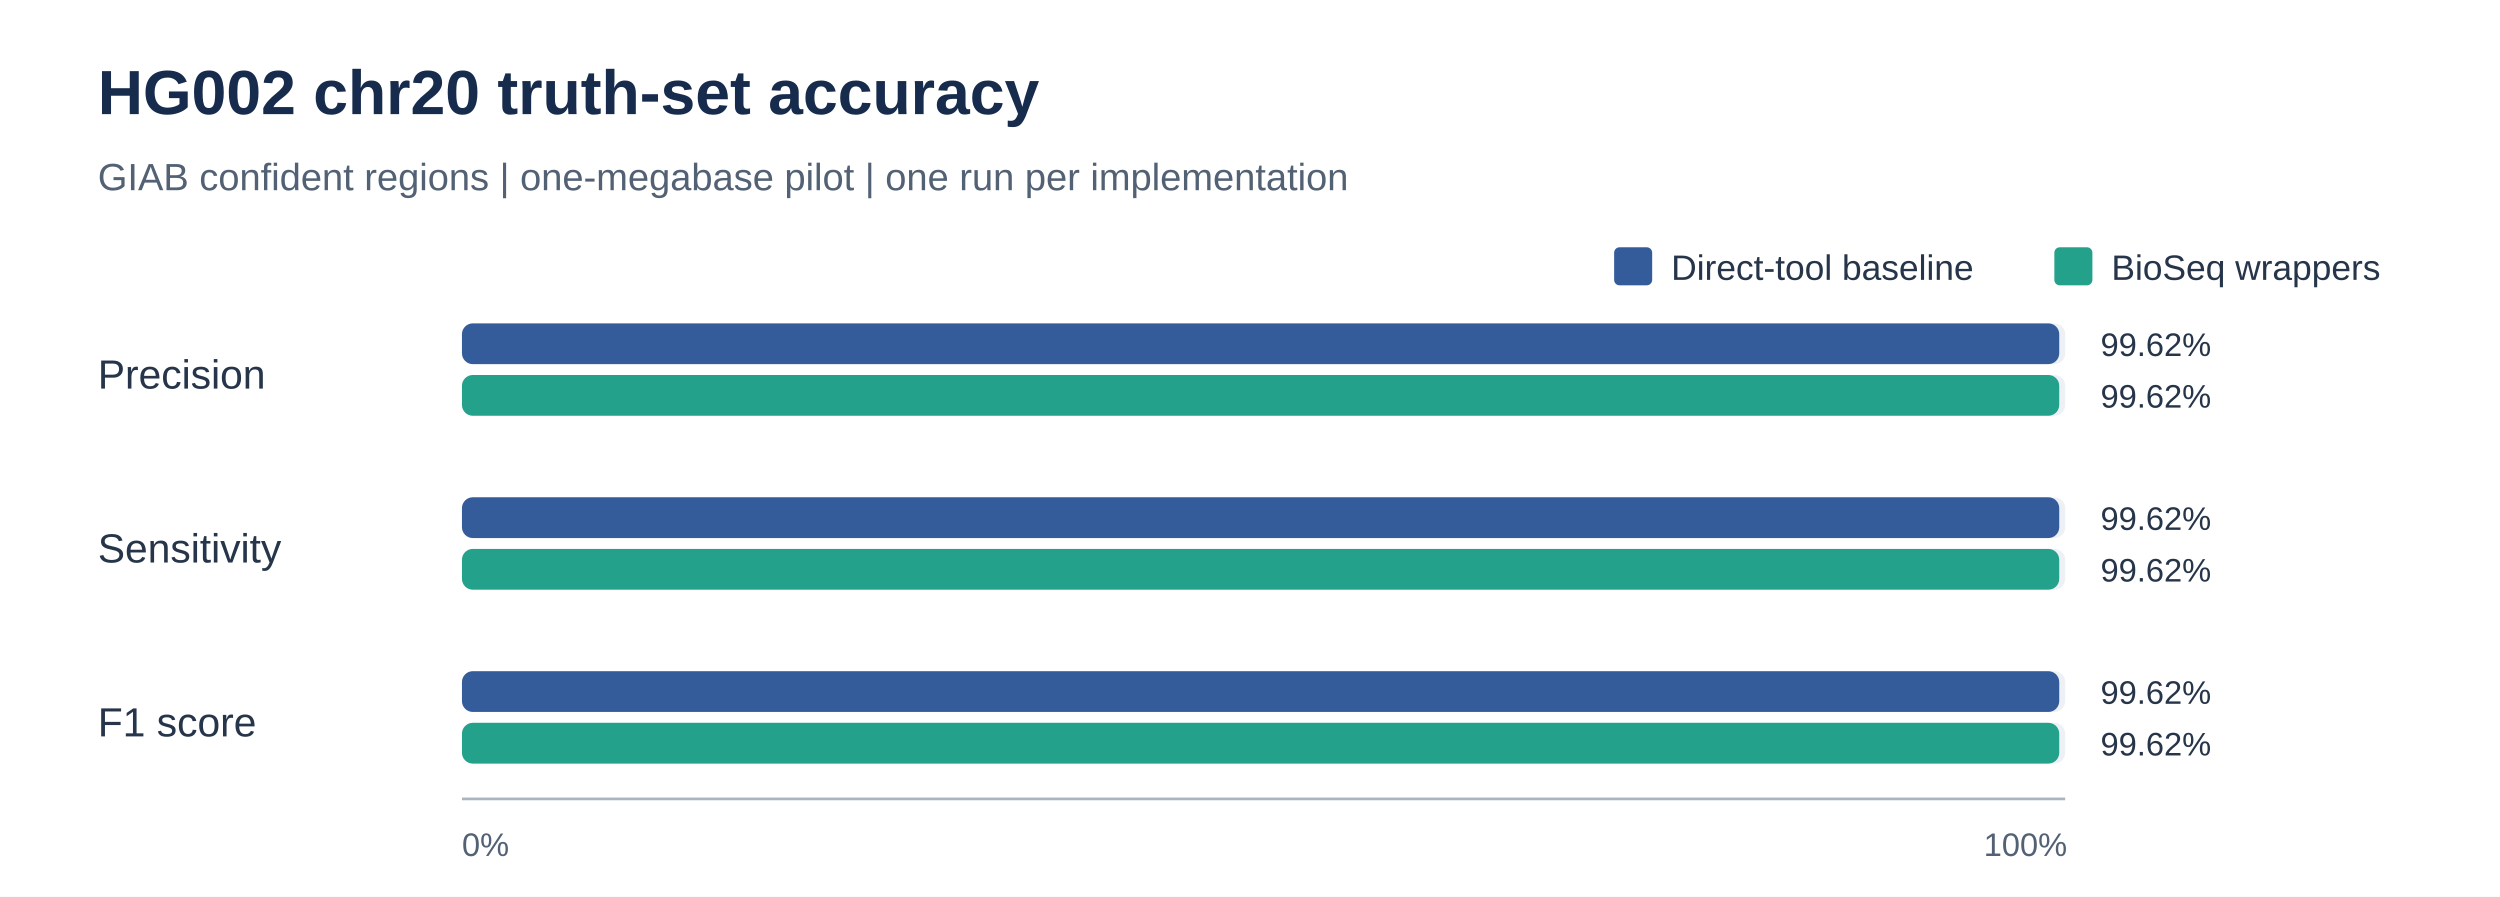
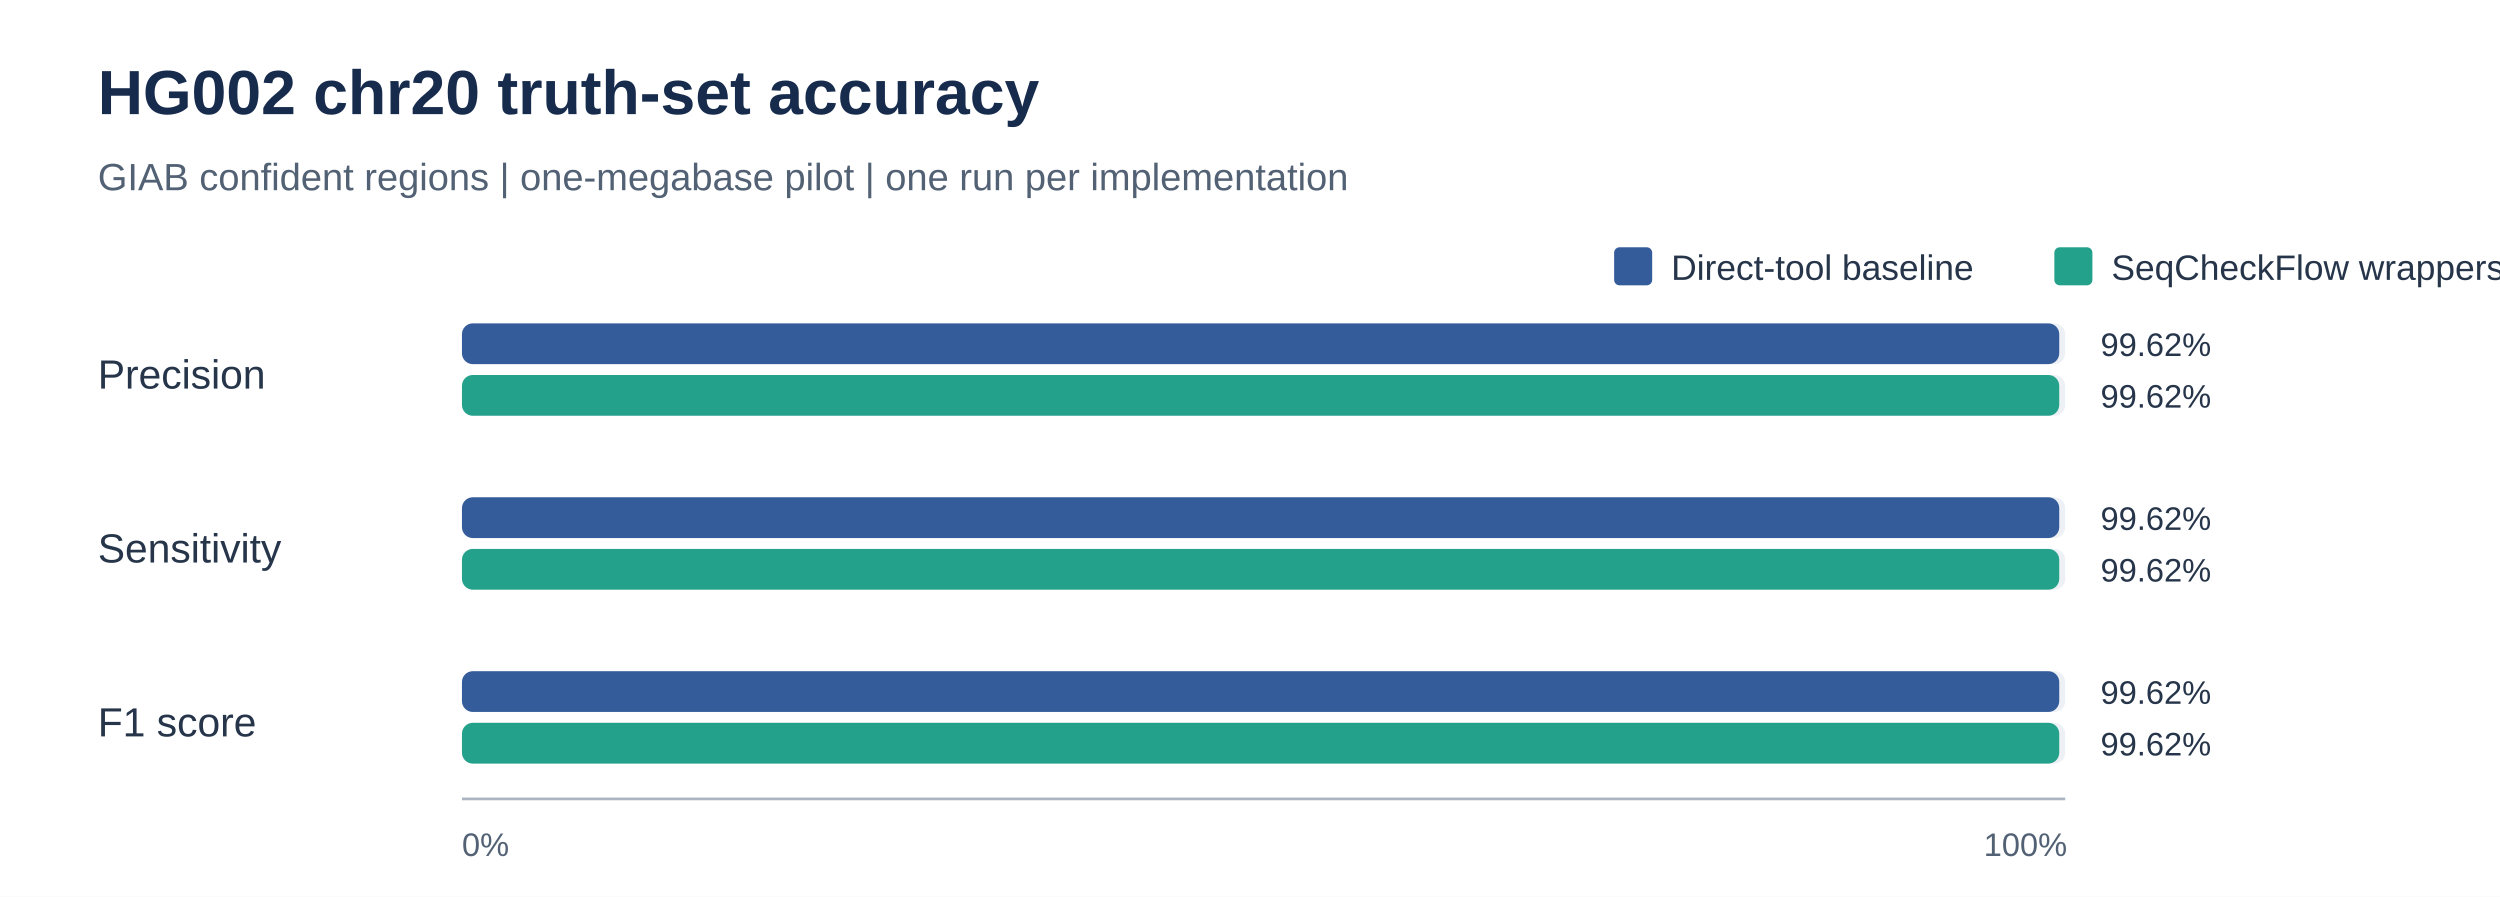
<svg xmlns="http://www.w3.org/2000/svg" width="920" height="330" viewBox="0 0 920 330" role="img" aria-labelledby="title desc">
  <rect width="920" height="330" fill="#ffffff" />
  <text x="36" y="42" font-family="Arial, sans-serif" font-size="23" font-weight="700" fill="#172b4d">HG002 chr20 truth-set accuracy</text>
  <text x="36" y="70" font-family="Arial, sans-serif" font-size="14" fill="#526174">GIAB confident regions | one-megabase pilot | one run per implementation</text>
  <rect x="594" y="91" width="14" height="14" rx="2" fill="#355c9a" />
  <text x="615" y="103" font-family="Arial, sans-serif" font-size="13" fill="#26354a">Direct-tool baseline</text>
  <rect x="756" y="91" width="14" height="14" rx="2" fill="#24a18a" />
-   <text x="777" y="103" font-family="Arial, sans-serif" font-size="13" fill="#26354a">BioSeq wrappers</text>
+   <text x="777" y="103" font-family="Arial, sans-serif" font-size="13" fill="#26354a">SeqCheckFlow wrappers</text>
  <text x="36" y="143" font-family="Arial, sans-serif" font-size="15" fill="#26354a">Precision</text>
  <text x="36" y="207" font-family="Arial, sans-serif" font-size="15" fill="#26354a">Sensitivity</text>
  <text x="36" y="271" font-family="Arial, sans-serif" font-size="15" fill="#26354a">F1 score</text>
  <g fill="#edf1f5">
    <rect x="170" y="119" width="590" height="15" rx="4" />
    <rect x="170" y="138" width="590" height="15" rx="4" />
    <rect x="170" y="183" width="590" height="15" rx="4" />
    <rect x="170" y="202" width="590" height="15" rx="4" />
    <rect x="170" y="247" width="590" height="15" rx="4" />
    <rect x="170" y="266" width="590" height="15" rx="4" />
  </g>
  <g>
    <rect x="170" y="119" width="587.8" height="15" rx="4" fill="#355c9a" />
    <rect x="170" y="138" width="587.8" height="15" rx="4" fill="#24a18a" />
    <rect x="170" y="183" width="587.8" height="15" rx="4" fill="#355c9a" />
    <rect x="170" y="202" width="587.8" height="15" rx="4" fill="#24a18a" />
    <rect x="170" y="247" width="587.8" height="15" rx="4" fill="#355c9a" />
    <rect x="170" y="266" width="587.8" height="15" rx="4" fill="#24a18a" />
  </g>
  <g font-family="Arial, sans-serif" font-size="12" fill="#26354a">
    <text x="773" y="131">99.62%</text>
    <text x="773" y="150">99.62%</text>
    <text x="773" y="195">99.62%</text>
    <text x="773" y="214">99.62%</text>
    <text x="773" y="259">99.62%</text>
    <text x="773" y="278">99.62%</text>
  </g>
  <line x1="170" y1="294" x2="760" y2="294" stroke="#aab5c1" />
  <text x="170" y="315" font-family="Arial, sans-serif" font-size="12" fill="#526174">0%</text>
  <text x="730" y="315" font-family="Arial, sans-serif" font-size="12" fill="#526174">100%</text>
</svg>
